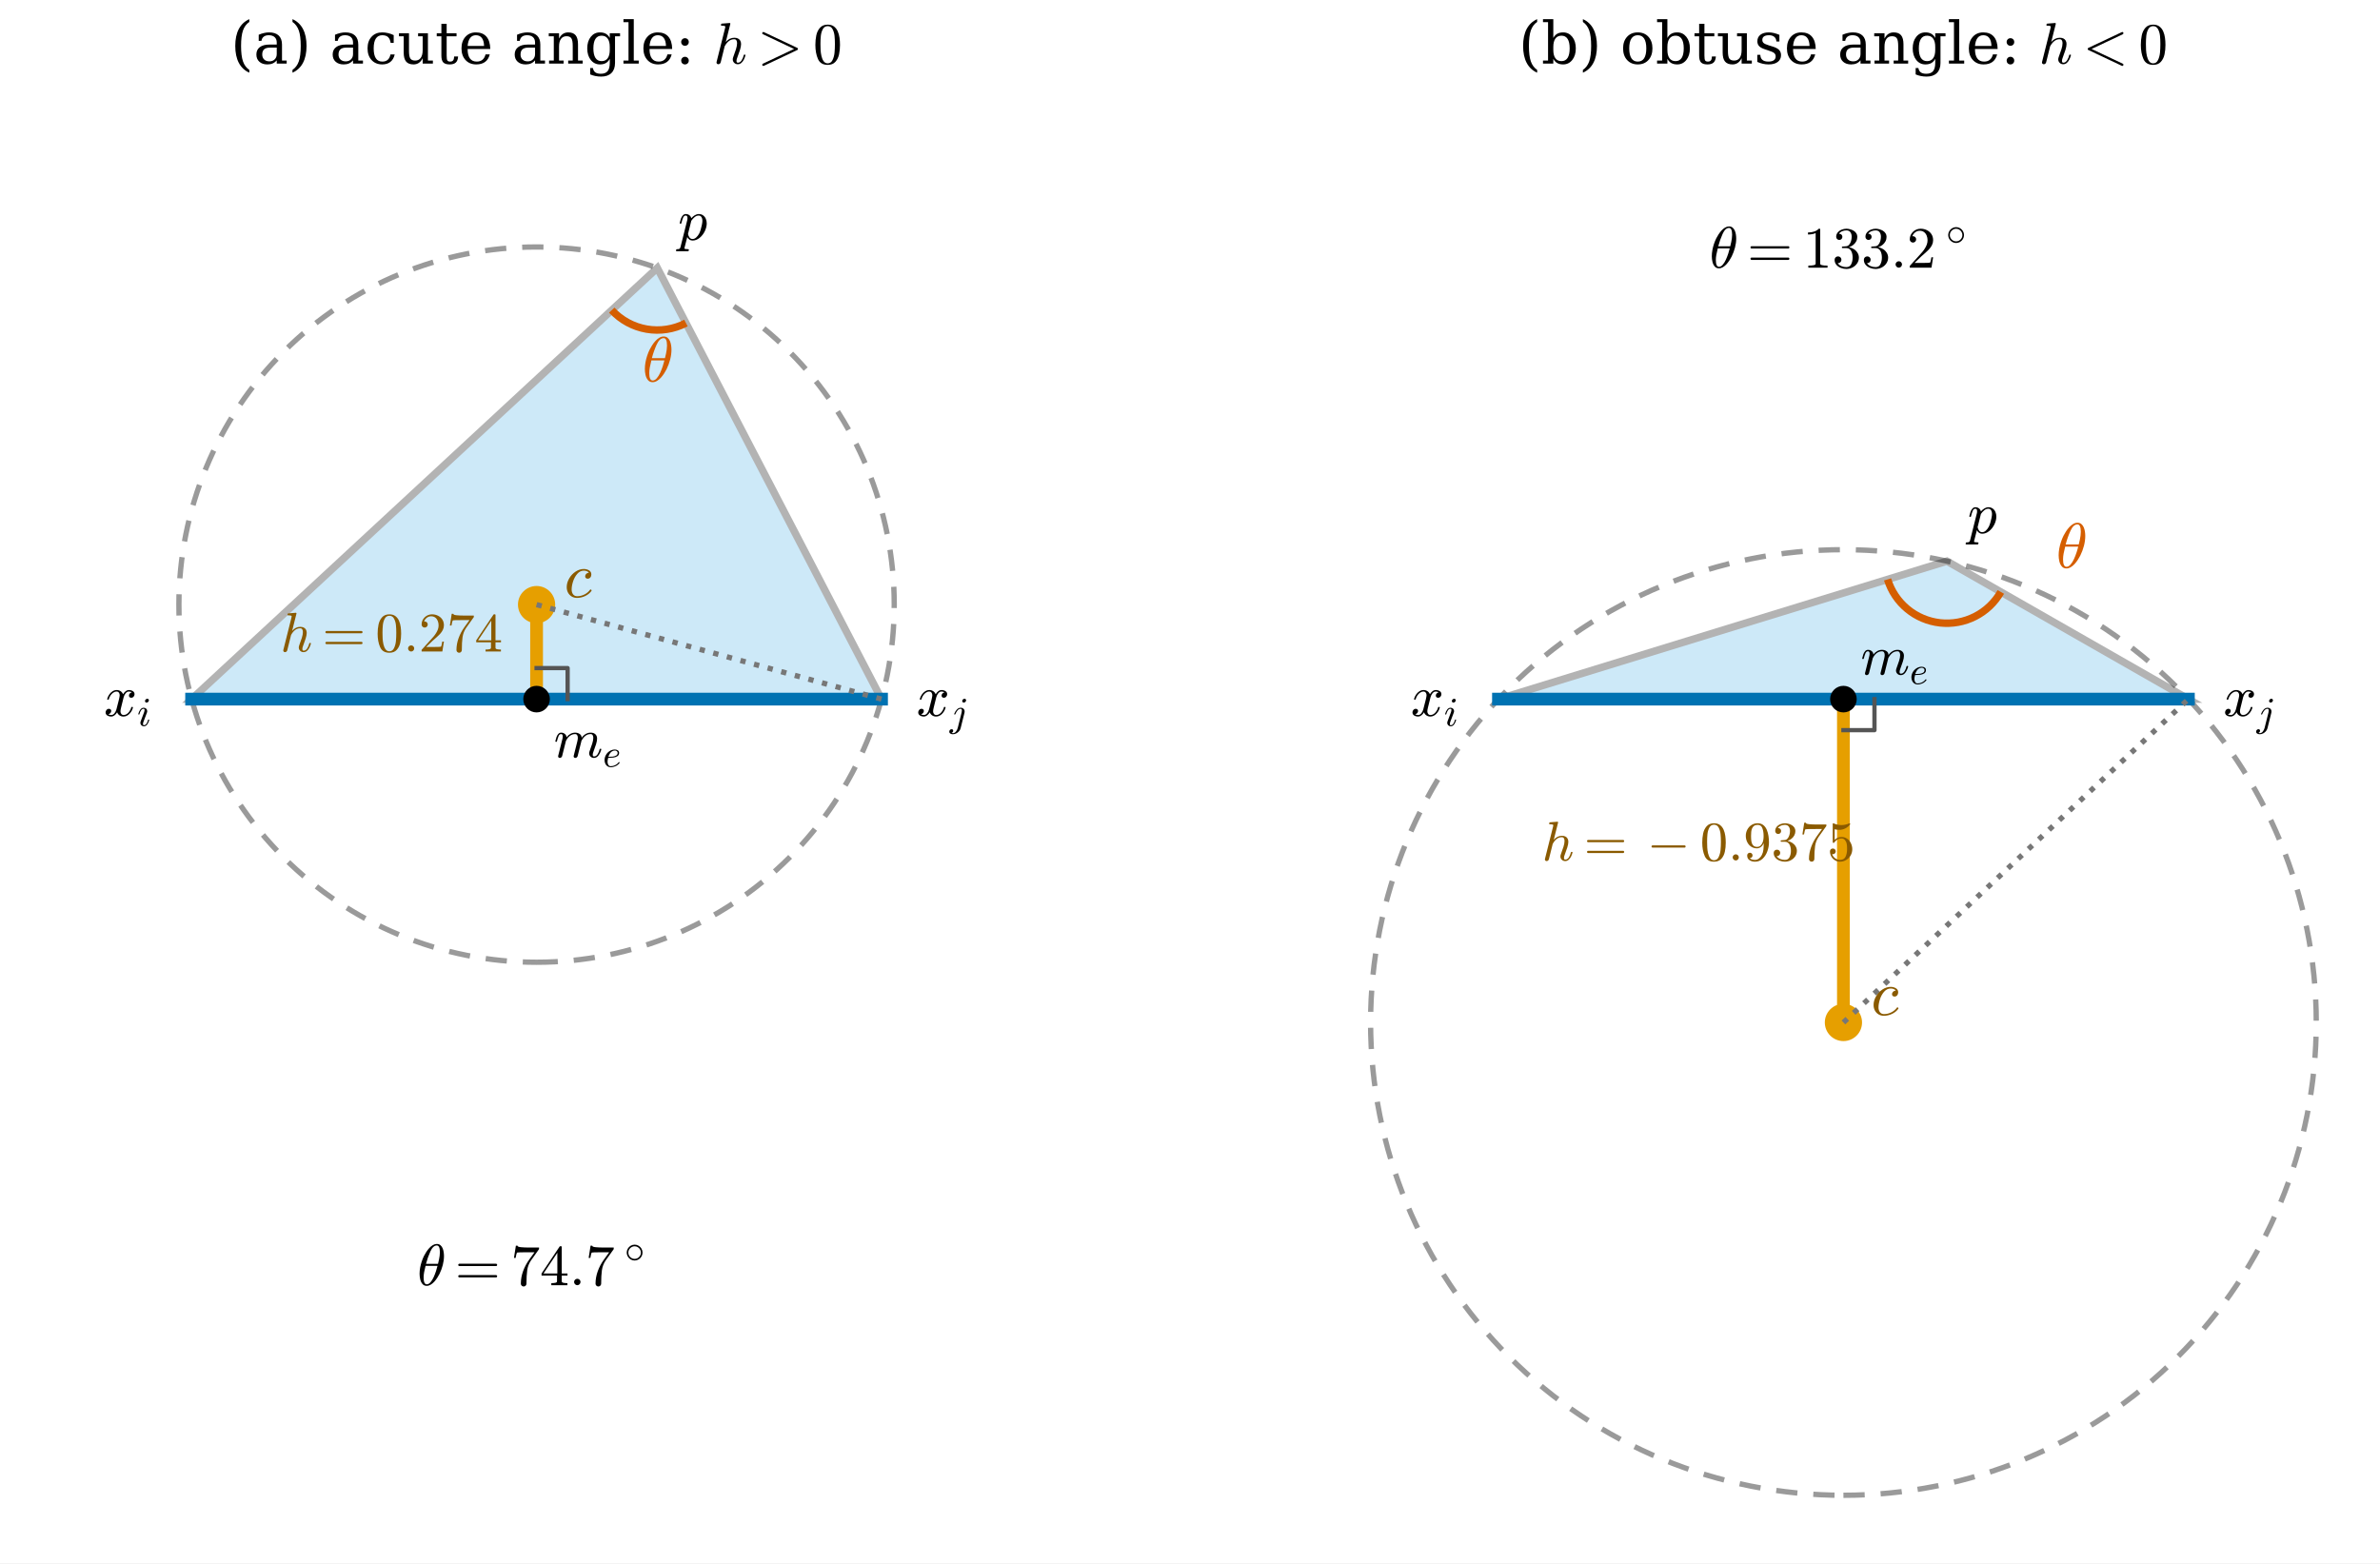
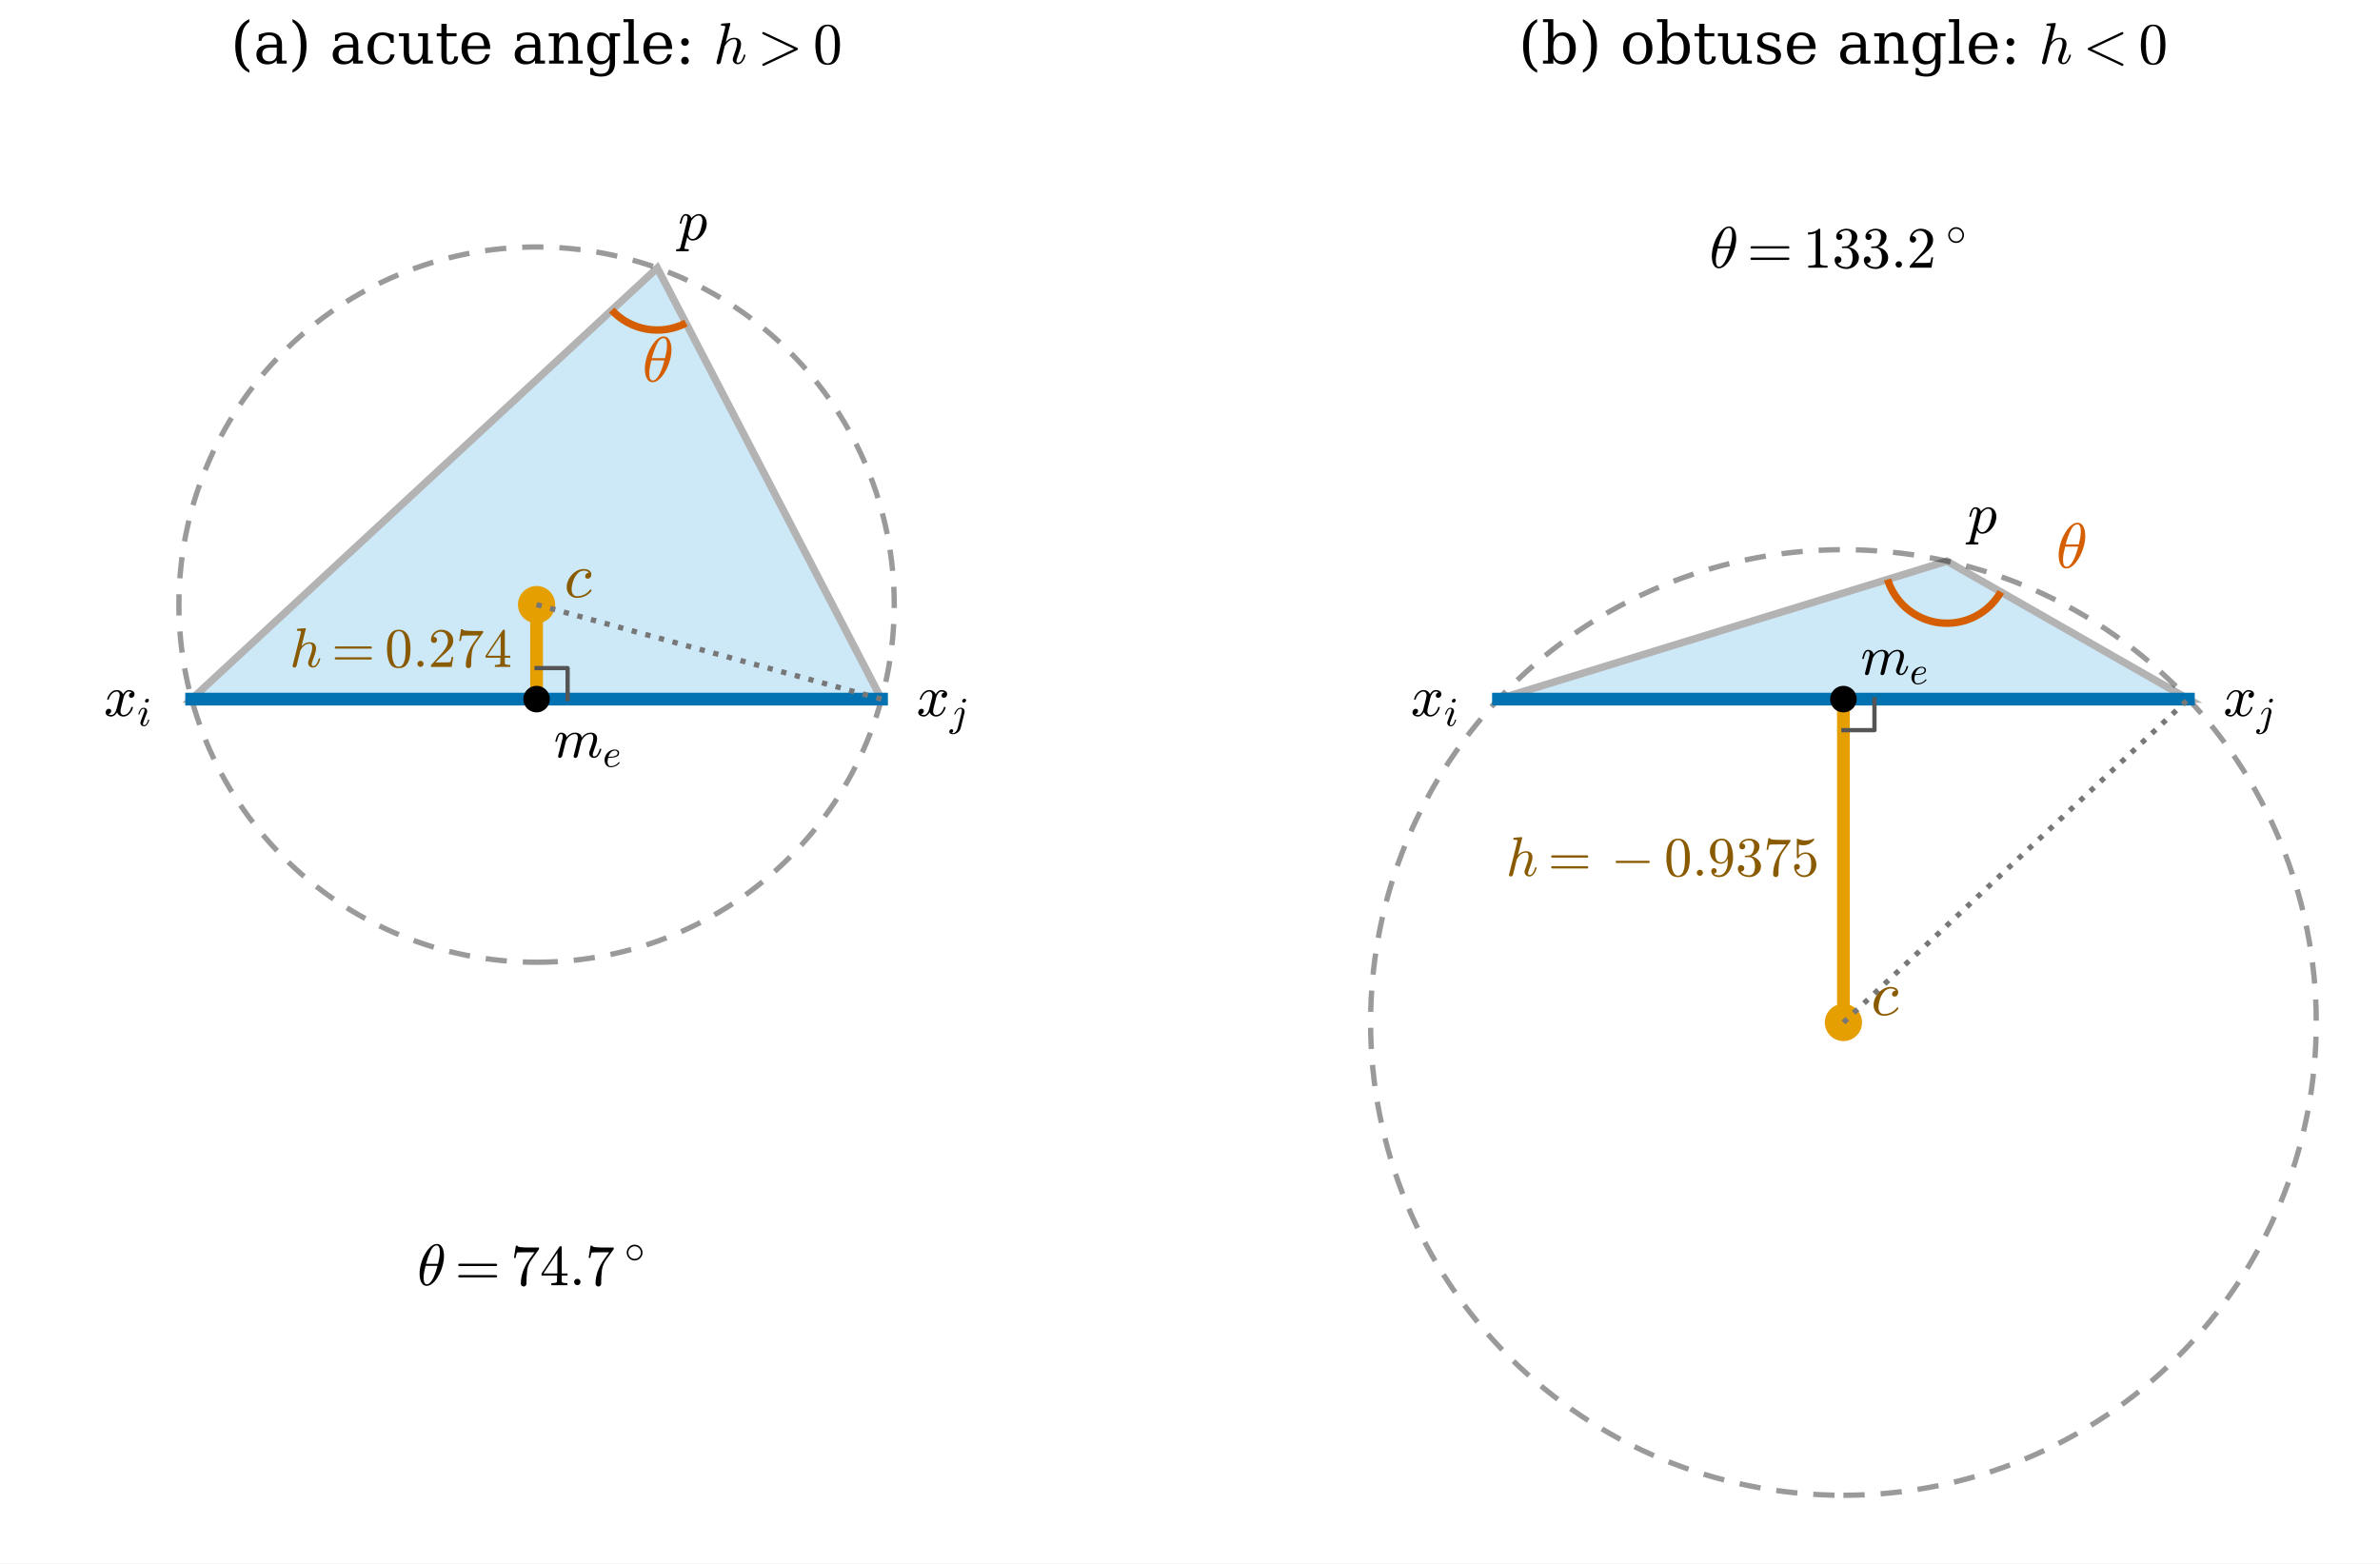
<svg xmlns="http://www.w3.org/2000/svg" xmlns:xlink="http://www.w3.org/1999/xlink" width="447.561pt" height="294.008pt" viewBox="0 0 447.561 294.008" version="1.1">
  <defs>
    <style type="text/css">*{stroke-linejoin: round; stroke-linecap: butt}</style>
  </defs>
  <g id="figure_1">
    <g id="patch_1">
      <path d="M 0 294.008  L 447.561 294.008  L 447.561 0  L 0 0  z " style="fill: #ffffff" />
    </g>
    <g id="axes_1">
      <g id="patch_2">
        <path d="M 100.903 180.966  C 118.74 180.966 135.85 173.879 148.463 161.266  C 161.076 148.653 168.162 131.543 168.162 113.706  C 168.162 95.869 161.076 78.759 148.463 66.146  C 135.85 53.533 118.74 46.446 100.903 46.446  C 83.065 46.446 65.956 53.533 53.343 66.146  C 40.73 78.759 33.643 95.869 33.643 113.706  C 33.643 131.543 40.73 148.653 53.343 161.266  C 65.956 173.879 83.065 180.966 100.903 180.966  L 100.903 180.966  z " clip-path="url(#p0000000000)" style="fill: none; stroke-dasharray: 4,3; stroke-dashoffset: 0; stroke: #9a9a9a; stroke-linejoin: miter" />
      </g>
      <g id="patch_3">
        <path d="M 36.034 131.48  L 165.771 131.48  L 123.607 50.394  z " clip-path="url(#p0000000000)" style="fill: #56b4e9; opacity: 0.3; stroke: #000000; stroke-width: 1.4; stroke-linejoin: miter" />
      </g>
      <g id="patch_4">
        <path d="M 115.039 58.327  C 116.778 60.205 119.086 61.46 121.607 61.898  C 124.127 62.336 126.724 61.934 128.994 60.754  " clip-path="url(#p0000000000)" style="fill: none; stroke: #d55e00; stroke-width: 1.4; stroke-linejoin: miter" />
      </g>
      <g id="line2d_1">
        <path d="M 36.034 131.48  L 165.771 131.48  " clip-path="url(#p0000000000)" style="fill: none; stroke: #0072b2; stroke-width: 2.4; stroke-linecap: square" />
      </g>
      <g id="line2d_2">
        <path d="M 100.903 131.48  L 100.903 113.706  " clip-path="url(#p0000000000)" style="fill: none; stroke: #e69f00; stroke-width: 2.4; stroke-linecap: square" />
      </g>
      <g id="line2d_3">
        <defs>
          <path id="m0000000001" d="M 0 3  C 0.796 3 1.559 2.684 2.121 2.121  C 2.684 1.559 3 0.796 3 0  C 3 -0.796 2.684 -1.559 2.121 -2.121  C 1.559 -2.684 0.796 -3 0 -3  C -0.796 -3 -1.559 -2.684 -2.121 -2.121  C -2.684 -1.559 -3 -0.796 -3 0  C -3 0.796 -2.684 1.559 -2.121 2.121  C -1.559 2.684 -0.796 3 0 3  z " style="stroke: #e69f00" />
        </defs>
        <g clip-path="url(#p0000000000)">
          <use xlink:href="#m0000000001" x="100.903" y="113.706" style="fill: #e69f00; stroke: #e69f00" />
        </g>
      </g>
      <g id="line2d_4">
        <defs>
          <path id="m0000000002" d="M 0 2  C 0.53 2 1.039 1.789 1.414 1.414  C 1.789 1.039 2 0.53 2 0  C 2 -0.53 1.789 -1.039 1.414 -1.414  C 1.039 -1.789 0.53 -2 0 -2  C -0.53 -2 -1.039 -1.789 -1.414 -1.414  C -1.789 -1.039 -2 -0.53 -2 0  C -2 0.53 -1.789 1.039 -1.414 1.414  C -1.039 1.789 -0.53 2 0 2  z " style="stroke: #000000" />
        </defs>
        <g clip-path="url(#p0000000000)">
          <use xlink:href="#m0000000002" x="100.903" y="131.48" style="stroke: #000000" />
        </g>
      </g>
      <g id="line2d_5">
        <path d="M 100.903 113.706  L 165.771 131.48  " clip-path="url(#p0000000000)" style="fill: none; stroke-dasharray: 1,1.65; stroke-dashoffset: 0; stroke: #777777" />
      </g>
      <g id="line2d_6">
        <path d="M 106.741 131.48  L 106.741 125.642  L 100.903 125.642  " clip-path="url(#p0000000000)" style="fill: none; stroke: #555555; stroke-width: 0.8; stroke-linecap: square" />
      </g>
      <g id="text_1">
        <g style="fill: #d55e00" transform="translate(120.7869 71.80091) scale(0.12 -0.12)">
          <defs>
            <path id="Cmmi10-b5" d="M 1031 -72  Q 741 -72 566 140  Q 391 353 323 653  Q 256 953 256 1247  L 256 1253  Q 256 1572 317 1915  Q 378 2259 493 2601  Q 609 2944 744 3213  Q 838 3400 986 3631  Q 1134 3863 1317 4064  Q 1500 4266 1711 4389  Q 1922 4513 2138 4513  L 2144 4513  Q 2375 4513 2529 4384  Q 2684 4256 2770 4056  Q 2856 3856 2890 3628  Q 2925 3400 2925 3194  Q 2925 2709 2794 2204  Q 2663 1700 2431 1228  Q 2344 1050 2189 809  Q 2034 569 1861 378  Q 1688 188 1472 58  Q 1256 -72 1038 -72  L 1031 -72  z M 1044 97  Q 1256 97 1451 323  Q 1647 550 1794 873  Q 1941 1197 2052 1536  Q 2163 1875 2216 2113  L 909 2113  Q 809 1709 753 1417  Q 697 1125 697 844  Q 697 97 1044 97  z M 959 2338  L 2272 2338  Q 2341 2619 2381 2808  Q 2422 2997 2450 3206  Q 2478 3416 2478 3597  Q 2478 4347 2138 4347  Q 1731 4347 1436 3692  Q 1141 3038 959 2338  z " transform="scale(0.015625)" />
          </defs>
          <use xlink:href="#Cmmi10-b5" transform="translate(0 0.484375)" />
        </g>
      </g>
      <g id="text_2">
        <g transform="translate(127.499 45.2048) scale(0.11 -0.11)">
          <defs>
            <path id="Cmmi10-70" d="M -159 -1241  Q -219 -1241 -219 -1159  Q -197 -1019 -134 -1019  Q 66 -1019 145 -983  Q 225 -947 269 -800  L 991 2081  Q 1038 2200 1038 2388  Q 1038 2663 850 2663  Q 650 2663 553 2423  Q 456 2184 366 1819  Q 366 1778 313 1778  L 238 1778  Q 222 1778 203 1801  Q 184 1825 184 1844  Q 253 2122 317 2315  Q 381 2509 517 2668  Q 653 2828 856 2828  Q 1075 2828 1240 2704  Q 1406 2581 1453 2369  Q 1628 2572 1840 2700  Q 2053 2828 2278 2828  Q 2547 2828 2745 2684  Q 2944 2541 3044 2308  Q 3144 2075 3144 1806  Q 3144 1394 2933 953  Q 2722 513 2361 220  Q 2000 -72 1588 -72  Q 1400 -72 1248 34  Q 1097 141 1013 313  L 722 -825  Q 706 -919 703 -934  Q 703 -1019 1125 -1019  Q 1191 -1019 1191 -1100  Q 1169 -1184 1155 -1212  Q 1141 -1241 1081 -1241  L -159 -1241  z M 1594 97  Q 1816 97 2006 280  Q 2197 463 2316 691  Q 2403 863 2479 1111  Q 2556 1359 2612 1640  Q 2669 1922 2669 2088  Q 2669 2234 2630 2362  Q 2591 2491 2502 2577  Q 2413 2663 2266 2663  Q 2031 2663 1823 2495  Q 1616 2328 1447 2081  L 1447 2059  L 1094 647  Q 1138 419 1263 258  Q 1388 97 1594 97  z " transform="scale(0.015625)" />
          </defs>
          <use xlink:href="#Cmmi10-70" transform="translate(0 0.8125)" />
        </g>
      </g>
      <g id="text_3">
        <g transform="translate(19.51794 134.7234) scale(0.11 -0.11)">
          <defs>
            <path id="Cmmi10-78" d="M 500 184  Q 613 97 819 97  Q 1019 97 1172 289  Q 1325 481 1381 709  L 1672 1844  Q 1741 2153 1741 2266  Q 1741 2425 1652 2544  Q 1563 2663 1403 2663  Q 1200 2663 1022 2536  Q 844 2409 722 2214  Q 600 2019 550 1819  Q 538 1778 500 1778  L 422 1778  Q 372 1778 372 1838  L 372 1856  Q 434 2094 584 2320  Q 734 2547 951 2687  Q 1169 2828 1416 2828  Q 1650 2828 1839 2703  Q 2028 2578 2106 2363  Q 2216 2559 2386 2693  Q 2556 2828 2759 2828  Q 2897 2828 3040 2779  Q 3184 2731 3275 2631  Q 3366 2531 3366 2381  Q 3366 2219 3261 2101  Q 3156 1984 2994 1984  Q 2891 1984 2822 2050  Q 2753 2116 2753 2216  Q 2753 2350 2845 2451  Q 2938 2553 3066 2572  Q 2950 2663 2747 2663  Q 2541 2663 2389 2472  Q 2238 2281 2175 2047  L 1894 916  Q 1825 659 1825 494  Q 1825 331 1917 214  Q 2009 97 2163 97  Q 2463 97 2698 361  Q 2934 625 3009 941  Q 3022 978 3059 978  L 3138 978  Q 3163 978 3178 961  Q 3194 944 3194 922  Q 3194 916 3188 903  Q 3097 522 2806 225  Q 2516 -72 2150 -72  Q 1916 -72 1727 54  Q 1538 181 1459 397  Q 1359 209 1182 68  Q 1006 -72 806 -72  Q 669 -72 523 -23  Q 378 25 287 125  Q 197 225 197 378  Q 197 528 301 651  Q 406 775 563 775  Q 669 775 741 711  Q 813 647 813 544  Q 813 409 723 309  Q 634 209 500 184  z " transform="scale(0.015625)" />
            <path id="Cmmi10-69" d="M 500 459  Q 500 578 550 709  L 1069 2088  Q 1153 2322 1153 2472  Q 1153 2663 1013 2663  Q 759 2663 595 2402  Q 431 2141 353 1819  Q 341 1778 300 1778  L 225 1778  Q 172 1778 172 1838  L 172 1856  Q 275 2238 487 2533  Q 700 2828 1025 2828  Q 1253 2828 1411 2678  Q 1569 2528 1569 2297  Q 1569 2178 1516 2047  L 997 672  Q 909 459 909 288  Q 909 97 1056 97  Q 1306 97 1473 364  Q 1641 631 1709 941  Q 1722 978 1759 978  L 1838 978  Q 1863 978 1878 961  Q 1894 944 1894 922  Q 1894 916 1888 903  Q 1800 541 1583 234  Q 1366 -72 1044 -72  Q 819 -72 659 83  Q 500 238 500 459  z M 1222 3878  Q 1222 4013 1334 4122  Q 1447 4231 1581 4231  Q 1691 4231 1761 4164  Q 1831 4097 1831 3994  Q 1831 3850 1717 3742  Q 1603 3634 1466 3634  Q 1363 3634 1292 3704  Q 1222 3775 1222 3878  z " transform="scale(0.015625)" />
          </defs>
          <use xlink:href="#Cmmi10-78" transform="translate(0 0.8125)" />
          <use xlink:href="#Cmmi10-69" transform="translate(57.08008 -16.19375) scale(0.7)" />
        </g>
      </g>
      <g id="text_4">
        <g transform="translate(172.3328 134.7234) scale(0.11 -0.11)">
          <defs>
            <path id="Cmmi10-6a" d="M -84 -909  Q -84 -753 23 -639  Q 131 -525 288 -525  Q 391 -525 461 -589  Q 531 -653 531 -756  Q 531 -878 454 -976  Q 378 -1075 263 -1106  Q 375 -1147 488 -1147  Q 759 -1147 959 -895  Q 1159 -644 1241 -331  L 1844 2075  Q 1888 2259 1888 2388  Q 1888 2663 1697 2663  Q 1416 2663 1205 2408  Q 994 2153 863 1819  Q 850 1778 813 1778  L 738 1778  Q 684 1778 684 1838  L 684 1856  Q 828 2241 1093 2534  Q 1359 2828 1709 2828  Q 1975 2828 2145 2662  Q 2316 2497 2316 2241  Q 2316 2150 2297 2059  L 1691 -372  Q 1625 -631 1440 -847  Q 1256 -1063 1000 -1188  Q 744 -1313 475 -1313  Q 259 -1313 87 -1209  Q -84 -1106 -84 -909  z M 1941 3878  Q 1941 4019 2050 4125  Q 2159 4231 2297 4231  Q 2406 4231 2476 4164  Q 2547 4097 2547 3994  Q 2547 3850 2433 3742  Q 2319 3634 2181 3634  Q 2078 3634 2009 3706  Q 1941 3778 1941 3878  z " transform="scale(0.015625)" />
          </defs>
          <use xlink:href="#Cmmi10-78" transform="translate(0 0.8125)" />
          <use xlink:href="#Cmmi10-6a" transform="translate(57.08008 -16.19375) scale(0.7)" />
        </g>
      </g>
      <g id="text_5">
        <g transform="translate(104.1463 142.5077) scale(0.105 -0.105)">
          <defs>
            <path id="Cmmi10-6d" d="M 494 109  Q 494 147 500 166  L 978 2075  Q 1025 2253 1025 2388  Q 1025 2663 838 2663  Q 638 2663 541 2423  Q 444 2184 353 1819  Q 353 1800 334 1789  Q 316 1778 300 1778  L 225 1778  Q 203 1778 187 1801  Q 172 1825 172 1844  Q 241 2122 305 2315  Q 369 2509 505 2668  Q 641 2828 844 2828  Q 1084 2828 1268 2676  Q 1453 2525 1453 2291  Q 1644 2541 1900 2684  Q 2156 2828 2444 2828  Q 2747 2828 2967 2673  Q 3188 2519 3188 2234  Q 3384 2513 3648 2670  Q 3913 2828 4225 2828  Q 4556 2828 4757 2648  Q 4959 2469 4959 2138  Q 4959 1875 4842 1503  Q 4725 1131 4550 672  Q 4459 450 4459 288  Q 4459 97 4609 97  Q 4859 97 5025 365  Q 5191 634 5259 941  Q 5278 978 5313 978  L 5388 978  Q 5413 978 5430 961  Q 5447 944 5447 922  Q 5447 916 5441 903  Q 5353 541 5136 234  Q 4919 -72 4594 -72  Q 4369 -72 4209 83  Q 4050 238 4050 459  Q 4050 572 4103 709  Q 4284 1191 4404 1569  Q 4525 1947 4525 2234  Q 4525 2413 4453 2538  Q 4381 2663 4213 2663  Q 3863 2663 3606 2448  Q 3350 2234 3163 1881  Q 3150 1819 3144 1784  L 2731 141  Q 2709 53 2632 -9  Q 2556 -72 2463 -72  Q 2388 -72 2330 -22  Q 2272 28 2272 109  Q 2272 147 2278 166  L 2688 1797  Q 2753 2059 2753 2234  Q 2753 2413 2679 2538  Q 2606 2663 2431 2663  Q 2197 2663 2000 2559  Q 1803 2456 1656 2286  Q 1509 2116 1388 1881  L 953 141  Q 931 53 854 -9  Q 778 -72 684 -72  Q 606 -72 550 -22  Q 494 28 494 109  z " transform="scale(0.015625)" />
            <path id="Cmmi10-65" d="M 1288 -72  Q 981 -72 751 87  Q 522 247 401 517  Q 281 788 281 1088  Q 281 1544 511 1945  Q 741 2347 1134 2587  Q 1528 2828 1978 2828  Q 2253 2828 2458 2686  Q 2663 2544 2663 2278  Q 2663 1909 2369 1729  Q 2075 1550 1706 1508  Q 1338 1466 891 1466  L 872 1466  Q 769 1084 769 813  Q 769 528 900 312  Q 1031 97 1300 97  Q 1681 97 2032 272  Q 2384 447 2606 756  Q 2625 775 2656 775  Q 2688 775 2720 739  Q 2753 703 2753 672  Q 2753 647 2741 634  Q 2506 306 2109 117  Q 1713 -72 1288 -72  z M 909 1631  Q 1281 1631 1597 1665  Q 1913 1700 2169 1839  Q 2425 1978 2425 2272  Q 2425 2391 2359 2480  Q 2294 2569 2189 2616  Q 2084 2663 1972 2663  Q 1700 2663 1483 2516  Q 1266 2369 1125 2133  Q 984 1897 909 1631  z " transform="scale(0.015625)" />
          </defs>
          <use xlink:href="#Cmmi10-6d" transform="translate(0 0.8125)" />
          <use xlink:href="#Cmmi10-65" transform="translate(87.79297 -16.19375) scale(0.7)" />
        </g>
      </g>
      <g id="text_6">
        <g style="fill: #8a5a00" transform="translate(106.0923 112.4086) scale(0.12 -0.12)">
          <defs>
            <path id="Cmmi10-63" d="M 750 763  Q 750 484 892 290  Q 1034 97 1300 97  Q 1681 97 2032 272  Q 2384 447 2606 756  Q 2625 775 2656 775  Q 2688 775 2720 739  Q 2753 703 2753 672  Q 2753 647 2741 634  Q 2506 306 2109 117  Q 1713 -72 1288 -72  Q 981 -72 747 73  Q 513 219 384 462  Q 256 706 256 1013  Q 256 1444 497 1869  Q 738 2294 1138 2561  Q 1538 2828 1978 2828  Q 2266 2828 2495 2689  Q 2725 2550 2725 2278  Q 2725 2103 2623 1979  Q 2522 1856 2350 1856  Q 2247 1856 2176 1920  Q 2106 1984 2106 2088  Q 2106 2238 2215 2344  Q 2325 2450 2472 2450  L 2484 2450  Q 2409 2559 2267 2611  Q 2125 2663 1972 2663  Q 1597 2663 1315 2342  Q 1034 2022 892 1576  Q 750 1131 750 763  z " transform="scale(0.015625)" />
          </defs>
          <use xlink:href="#Cmmi10-63" transform="translate(0 0.8125)" />
        </g>
      </g>
      <g id="text_7">
-         <g style="fill: #8a5a00" transform="translate(52.71056 122.593) scale(0.105 -0.105)">
+         <g style="fill: #8a5a00" transform="translate(54.46706 125.4903) scale(0.105 -0.105)">
          <defs>
            <path id="Cmmi10-68" d="M 341 116  Q 341 153 347 172  L 1275 3872  Q 1300 3981 1306 4044  Q 1306 4147 891 4147  Q 825 4147 825 4231  Q 828 4247 839 4287  Q 850 4328 867 4350  Q 884 4372 916 4372  L 1778 4441  L 1797 4441  Q 1797 4434 1819 4423  Q 1841 4413 1844 4409  Q 1856 4378 1856 4359  L 1356 2363  Q 1750 2828 2291 2828  Q 2516 2828 2680 2750  Q 2844 2672 2936 2514  Q 3028 2356 3028 2138  Q 3028 1875 2911 1503  Q 2794 1131 2619 672  Q 2528 463 2528 288  Q 2528 97 2675 97  Q 2925 97 3092 364  Q 3259 631 3328 941  Q 3341 978 3378 978  L 3456 978  Q 3481 978 3497 961  Q 3513 944 3513 922  Q 3513 916 3506 903  Q 3450 672 3339 448  Q 3228 225 3059 76  Q 2891 -72 2663 -72  Q 2438 -72 2278 83  Q 2119 238 2119 459  Q 2119 578 2169 709  Q 2350 1191 2470 1569  Q 2591 1947 2591 2234  Q 2591 2419 2519 2541  Q 2447 2663 2278 2663  Q 1934 2663 1678 2452  Q 1422 2241 1234 1894  L 800 147  Q 775 50 703 -11  Q 631 -72 538 -72  Q 456 -72 398 -17  Q 341 38 341 116  z " transform="scale(0.015625)" />
            <path id="Cmr10-3d" d="M 481 850  Q 428 850 393 890  Q 359 931 359 978  Q 359 1031 393 1068  Q 428 1106 481 1106  L 4500 1106  Q 4547 1106 4581 1068  Q 4616 1031 4616 978  Q 4616 931 4581 890  Q 4547 850 4500 850  L 481 850  z M 481 2094  Q 428 2094 393 2131  Q 359 2169 359 2222  Q 359 2269 393 2309  Q 428 2350 481 2350  L 4500 2350  Q 4547 2350 4581 2309  Q 4616 2269 4616 2222  Q 4616 2169 4581 2131  Q 4547 2094 4500 2094  L 481 2094  z " transform="scale(0.015625)" />
            <path id="Cmr10-30" d="M 1600 -141  Q 816 -141 533 504  Q 250 1150 250 2041  Q 250 2597 351 3087  Q 453 3578 754 3920  Q 1056 4263 1600 4263  Q 2022 4263 2290 4056  Q 2559 3850 2700 3523  Q 2841 3197 2892 2823  Q 2944 2450 2944 2041  Q 2944 1491 2842 1011  Q 2741 531 2444 195  Q 2147 -141 1600 -141  z M 1600 25  Q 1956 25 2131 390  Q 2306 756 2347 1200  Q 2388 1644 2388 2144  Q 2388 2625 2347 3031  Q 2306 3438 2132 3767  Q 1959 4097 1600 4097  Q 1238 4097 1063 3765  Q 888 3434 847 3029  Q 806 2625 806 2144  Q 806 1788 823 1472  Q 841 1156 916 820  Q 991 484 1158 254  Q 1325 25 1600 25  z " transform="scale(0.015625)" />
            <path id="Cmmi10-3a" d="M 538 353  Q 538 497 644 600  Q 750 703 891 703  Q 978 703 1062 656  Q 1147 609 1194 525  Q 1241 441 1241 353  Q 1241 213 1137 106  Q 1034 0 891 0  Q 750 0 644 106  Q 538 213 538 353  z " transform="scale(0.015625)" />
            <path id="Cmr10-32" d="M 319 0  L 319 172  Q 319 188 331 206  L 1325 1306  Q 1550 1550 1690 1715  Q 1831 1881 1968 2097  Q 2106 2313 2186 2536  Q 2266 2759 2266 3009  Q 2266 3272 2169 3511  Q 2072 3750 1880 3894  Q 1688 4038 1416 4038  Q 1138 4038 916 3870  Q 694 3703 603 3438  Q 628 3444 672 3444  Q 816 3444 917 3347  Q 1019 3250 1019 3097  Q 1019 2950 917 2848  Q 816 2747 672 2747  Q 522 2747 420 2851  Q 319 2956 319 3097  Q 319 3338 409 3548  Q 500 3759 670 3923  Q 841 4088 1055 4175  Q 1269 4263 1509 4263  Q 1875 4263 2190 4108  Q 2506 3953 2690 3670  Q 2875 3388 2875 3009  Q 2875 2731 2753 2481  Q 2631 2231 2440 2026  Q 2250 1822 1953 1562  Q 1656 1303 1563 1216  L 838 519  L 1453 519  Q 1906 519 2211 526  Q 2516 534 2534 550  Q 2609 631 2688 1141  L 2875 1141  L 2694 0  L 319 0  z " transform="scale(0.015625)" />
            <path id="Cmr10-37" d="M 1113 166  Q 1113 522 1175 862  Q 1238 1203 1358 1536  Q 1478 1869 1648 2189  Q 1819 2509 2022 2791  L 2606 3603  L 1875 3603  Q 738 3603 703 3572  Q 619 3469 544 2981  L 359 2981  L 569 4325  L 756 4325  L 756 4306  Q 756 4191 1147 4156  Q 1538 4122 1913 4122  L 3103 4122  L 3103 3956  Q 3103 3950 3101 3947  Q 3100 3944 3097 3938  L 2216 2700  Q 1891 2219 1809 1631  Q 1728 1044 1728 166  Q 1728 41 1637 -50  Q 1547 -141 1422 -141  Q 1294 -141 1203 -50  Q 1113 41 1113 166  z " transform="scale(0.015625)" />
            <path id="Cmr10-34" d="M 178 1056  L 178 1281  L 2156 4231  Q 2178 4263 2222 4263  L 2316 4263  Q 2388 4263 2388 4191  L 2388 1281  L 3016 1281  L 3016 1056  L 2388 1056  L 2388 428  Q 2388 297 2575 261  Q 2763 225 3009 225  L 3009 0  L 1247 0  L 1247 225  Q 1494 225 1681 261  Q 1869 297 1869 428  L 1869 1056  L 178 1056  z M 391 1281  L 1906 1281  L 1906 3547  L 391 1281  z " transform="scale(0.015625)" />
          </defs>
          <use xlink:href="#Cmmi10-68" transform="translate(0 0.609375)" />
          <use xlink:href="#Cmr10-3d" transform="translate(75.17578 0.609375)" />
          <use xlink:href="#Cmr10-30" transform="translate(170.4199 0.609375)" />
          <use xlink:href="#Cmmi10-3a" transform="translate(220.4199 0.609375)" />
          <use xlink:href="#Cmr10-32" transform="translate(248.1055 0.609375)" />
          <use xlink:href="#Cmr10-37" transform="translate(298.1055 0.609375)" />
          <use xlink:href="#Cmr10-34" transform="translate(348.1055 0.609375)" />
        </g>
      </g>
      <g id="text_8">
        <g transform="translate(78.46286 241.7566) scale(0.11 -0.11)">
          <defs>
            <path id="Cmsy10-b1" d="M 1600 359  Q 1269 359 983 526  Q 697 694 528 984  Q 359 1275 359 1600  Q 359 1925 528 2215  Q 697 2506 983 2673  Q 1269 2841 1600 2841  Q 1931 2841 2215 2672  Q 2500 2503 2667 2214  Q 2834 1925 2834 1600  Q 2834 1275 2667 986  Q 2500 697 2215 528  Q 1931 359 1600 359  z M 1600 616  Q 2000 616 2289 908  Q 2578 1200 2578 1600  Q 2578 1856 2445 2086  Q 2313 2316 2088 2450  Q 1863 2584 1600 2584  Q 1403 2584 1225 2507  Q 1047 2431 906 2290  Q 766 2150 691 1973  Q 616 1797 616 1600  Q 616 1200 905 908  Q 1194 616 1600 616  z " transform="scale(0.015625)" />
          </defs>
          <use xlink:href="#Cmmi10-b5" transform="translate(0 0.484375)" />
          <use xlink:href="#Cmr10-3d" transform="translate(64.48242 0.484375)" />
          <use xlink:href="#Cmr10-37" transform="translate(159.7266 0.484375)" />
          <use xlink:href="#Cmr10-34" transform="translate(209.7266 0.484375)" />
          <use xlink:href="#Cmmi10-3a" transform="translate(259.7266 0.484375)" />
          <use xlink:href="#Cmr10-37" transform="translate(287.4121 0.484375)" />
          <use xlink:href="#Cmsy10-b1" transform="translate(354.1673 38.74844) scale(0.7)" />
        </g>
      </g>
      <g id="text_9">
        <g transform="translate(43.37286 11.96) scale(0.11 -0.11)">
          <defs>
            <path id="DejaVuSerif-28" d="M 2041 -997  Q 1281 -656 893 83  Q 506 822 506 1931  Q 506 3044 893 3783  Q 1281 4522 2041 4863  L 2041 4556  Q 1559 4225 1350 3623  Q 1141 3022 1141 1931  Q 1141 844 1350 242  Q 1559 -359 2041 -691  L 2041 -997  z " transform="scale(0.015625)" />
            <path id="DejaVuSerif-61" d="M 2547 1044  L 2547 1747  L 1806 1747  Q 1378 1747 1168 1562  Q 959 1378 959 997  Q 959 650 1171 447  Q 1384 244 1747 244  Q 2106 244 2326 466  Q 2547 688 2547 1044  z M 3122 2075  L 3122 331  L 3634 331  L 3634 0  L 2547 0  L 2547 359  Q 2356 128 2106 18  Q 1856 -91 1522 -91  Q 969 -91 644 203  Q 319 497 319 997  Q 319 1513 691 1797  Q 1063 2081 1741 2081  L 2547 2081  L 2547 2309  Q 2547 2688 2317 2895  Q 2088 3103 1672 3103  Q 1328 3103 1125 2947  Q 922 2791 872 2484  L 575 2484  L 575 3156  Q 875 3284 1158 3348  Q 1441 3413 1709 3413  Q 2400 3413 2761 3070  Q 3122 2728 3122 2075  z " transform="scale(0.015625)" />
            <path id="DejaVuSerif-29" d="M 453 -997  L 453 -691  Q 934 -359 1145 242  Q 1356 844 1356 1931  Q 1356 3022 1145 3623  Q 934 4225 453 4556  L 453 4863  Q 1216 4522 1603 3783  Q 1991 3044 1991 1931  Q 1991 822 1603 83  Q 1216 -656 453 -997  z " transform="scale(0.015625)" />
            <path id="DejaVuSerif-20" transform="scale(0.015625)" />
            <path id="DejaVuSerif-63" d="M 3291 997  Q 3169 466 2822 187  Q 2475 -91 1925 -91  Q 1200 -91 759 389  Q 319 869 319 1663  Q 319 2459 759 2936  Q 1200 3413 1925 3413  Q 2241 3413 2553 3339  Q 2866 3266 3181 3116  L 3181 2266  L 2847 2266  Q 2781 2703 2561 2903  Q 2341 3103 1931 3103  Q 1466 3103 1228 2742  Q 991 2381 991 1663  Q 991 944 1227 581  Q 1463 219 1931 219  Q 2303 219 2525 412  Q 2747 606 2828 997  L 3291 997  z " transform="scale(0.015625)" />
            <path id="DejaVuSerif-75" d="M 2266 3322  L 3341 3322  L 3341 331  L 3884 331  L 3884 0  L 2766 0  L 2766 588  Q 2606 256 2353 82  Q 2100 -91 1766 -91  Q 1213 -91 952 223  Q 691 538 691 1209  L 691 2988  L 172 2988  L 172 3322  L 1269 3322  L 1269 1388  Q 1269 781 1417 556  Q 1566 331 1947 331  Q 2347 331 2556 625  Q 2766 919 2766 1478  L 2766 2988  L 2266 2988  L 2266 3322  z " transform="scale(0.015625)" />
            <path id="DejaVuSerif-74" d="M 691 2988  L 184 2988  L 184 3322  L 691 3322  L 691 4353  L 1269 4353  L 1269 3322  L 2350 3322  L 2350 2988  L 1269 2988  L 1269 878  Q 1269 456 1350 337  Q 1431 219 1650 219  Q 1875 219 1978 351  Q 2081 484 2088 781  L 2522 781  Q 2497 328 2275 118  Q 2053 -91 1600 -91  Q 1103 -91 897 129  Q 691 350 691 878  L 691 2988  z " transform="scale(0.015625)" />
            <path id="DejaVuSerif-65" d="M 3469 1600  L 991 1600  L 991 1575  Q 991 903 1244 561  Q 1497 219 1991 219  Q 2369 219 2611 417  Q 2853 616 2950 1006  L 3413 1006  Q 3275 459 2904 184  Q 2534 -91 1931 -91  Q 1203 -91 761 389  Q 319 869 319 1663  Q 319 2450 753 2931  Q 1188 3413 1894 3413  Q 2647 3413 3050 2948  Q 3453 2484 3469 1600  z M 2791 1931  Q 2772 2513 2545 2808  Q 2319 3103 1894 3103  Q 1497 3103 1269 2806  Q 1041 2509 991 1931  L 2791 1931  z " transform="scale(0.015625)" />
            <path id="DejaVuSerif-6e" d="M 263 0  L 263 331  L 781 331  L 781 2988  L 231 2988  L 231 3322  L 1356 3322  L 1356 2731  Q 1516 3069 1770 3241  Q 2025 3413 2363 3413  Q 2913 3413 3172 3097  Q 3431 2781 3431 2113  L 3431 331  L 3944 331  L 3944 0  L 2356 0  L 2356 331  L 2853 331  L 2853 1931  Q 2853 2541 2703 2767  Q 2553 2994 2175 2994  Q 1775 2994 1565 2701  Q 1356 2409 1356 1850  L 1356 331  L 1856 331  L 1856 0  L 263 0  z " transform="scale(0.015625)" />
            <path id="DejaVuSerif-67" d="M 3359 2988  L 3359 72  Q 3359 -644 2965 -1033  Q 2572 -1422 1844 -1422  Q 1516 -1422 1216 -1362  Q 916 -1303 641 -1184  L 641 -488  L 941 -488  Q 997 -813 1206 -963  Q 1416 -1113 1806 -1113  Q 2313 -1113 2548 -827  Q 2784 -541 2784 72  L 2784 519  Q 2616 206 2355 57  Q 2094 -91 1709 -91  Q 1097 -91 708 395  Q 319 881 319 1663  Q 319 2444 706 2928  Q 1094 3413 1709 3413  Q 2094 3413 2355 3264  Q 2616 3116 2784 2803  L 2784 3322  L 3909 3322  L 3909 2988  L 3359 2988  z M 2784 1825  Q 2784 2422 2554 2737  Q 2325 3053 1888 3053  Q 1444 3053 1217 2703  Q 991 2353 991 1663  Q 991 975 1217 622  Q 1444 269 1888 269  Q 2325 269 2554 583  Q 2784 897 2784 1497  L 2784 1825  z " transform="scale(0.015625)" />
            <path id="DejaVuSerif-6c" d="M 1313 331  L 1856 331  L 1856 0  L 184 0  L 184 331  L 738 331  L 738 4531  L 184 4531  L 184 4863  L 1313 4863  L 1313 331  z " transform="scale(0.015625)" />
            <path id="DejaVuSerif-3a" d="M 666 325  Q 666 500 786 622  Q 906 744 1081 744  Q 1256 744 1376 622  Q 1497 500 1497 325  Q 1497 150 1378 29  Q 1259 -91 1081 -91  Q 903 -91 784 29  Q 666 150 666 325  z M 666 2363  Q 666 2538 786 2658  Q 906 2778 1081 2778  Q 1259 2778 1378 2659  Q 1497 2541 1497 2363  Q 1497 2184 1378 2065  Q 1259 1947 1081 1947  Q 906 1947 786 2067  Q 666 2188 666 2363  z " transform="scale(0.015625)" />
            <path id="Cmmi10-3e" d="M 531 -128  Q 531 -47 616 -6  L 4013 1600  L 594 3219  Q 531 3238 531 3328  Q 531 3372 567 3414  Q 603 3456 659 3456  Q 672 3456 709 3444  L 4384 1709  Q 4441 1681 4441 1600  Q 4441 1516 4366 1484  L 709 -244  Q 672 -256 659 -256  Q 603 -256 567 -214  Q 531 -172 531 -128  z " transform="scale(0.015625)" />
          </defs>
          <use xlink:href="#DejaVuSerif-28" transform="translate(0 0.015625)" />
          <use xlink:href="#DejaVuSerif-61" transform="translate(39.01367 0.015625)" />
          <use xlink:href="#DejaVuSerif-29" transform="translate(98.63281 0.015625)" />
          <use xlink:href="#DejaVuSerif-20" transform="translate(137.6465 0.015625)" />
          <use xlink:href="#DejaVuSerif-61" transform="translate(169.4336 0.015625)" />
          <use xlink:href="#DejaVuSerif-63" transform="translate(229.0527 0.015625)" />
          <use xlink:href="#DejaVuSerif-75" transform="translate(285.0586 0.015625)" />
          <use xlink:href="#DejaVuSerif-74" transform="translate(349.4629 0.015625)" />
          <use xlink:href="#DejaVuSerif-65" transform="translate(389.6484 0.015625)" />
          <use xlink:href="#DejaVuSerif-20" transform="translate(448.8281 0.015625)" />
          <use xlink:href="#DejaVuSerif-61" transform="translate(480.6152 0.015625)" />
          <use xlink:href="#DejaVuSerif-6e" transform="translate(540.2344 0.015625)" />
          <use xlink:href="#DejaVuSerif-67" transform="translate(604.6387 0.015625)" />
          <use xlink:href="#DejaVuSerif-6c" transform="translate(668.6523 0.015625)" />
          <use xlink:href="#DejaVuSerif-65" transform="translate(700.6348 0.015625)" />
          <use xlink:href="#DejaVuSerif-3a" transform="translate(759.8145 0.015625)" />
          <use xlink:href="#DejaVuSerif-20" transform="translate(793.5059 0.015625)" />
          <use xlink:href="#Cmmi10-68" transform="translate(825.293 0.015625)" />
          <use xlink:href="#Cmmi10-3e" transform="translate(900.4688 0.015625)" />
          <use xlink:href="#Cmr10-30" transform="translate(995.7129 0.015625)" />
        </g>
      </g>
    </g>
    <g id="axes_2">
      <g id="patch_5">
        <path d="M 346.658 281.212  C 370.239 281.212 392.858 271.843 409.532 255.168  C 426.207 238.494 435.576 215.875 435.576 192.294  C 435.576 168.713 426.207 146.095 409.532 129.42  C 392.858 112.746 370.239 103.377 346.658 103.377  C 323.077 103.377 300.458 112.746 283.784 129.42  C 267.11 146.095 257.741 168.713 257.741 192.294  C 257.741 215.875 267.11 238.494 283.784 255.168  C 300.458 271.843 323.077 281.212 346.658 281.212  L 346.658 281.212  z " clip-path="url(#p0000000003)" style="fill: none; stroke-dasharray: 4,3; stroke-dashoffset: 0; stroke: #9a9a9a; stroke-linejoin: miter" />
      </g>
      <g id="patch_6">
        <path d="M 281.79 131.48  L 411.527 131.48  L 366.119 105.533  z " clip-path="url(#p0000000003)" style="fill: #56b4e9; opacity: 0.3; stroke: #000000; stroke-width: 1.4; stroke-linejoin: miter" />
      </g>
      <g id="patch_7">
        <path d="M 354.959 108.966  C 355.628 111.143 356.92 113.076 358.675 114.528  C 360.429 115.98 362.57 116.887 364.833 117.138  C 367.096 117.389 369.384 116.972 371.414 115.939  C 373.443 114.907 375.127 113.303 376.257 111.326  " clip-path="url(#p0000000003)" style="fill: none; stroke: #d55e00; stroke-width: 1.4; stroke-linejoin: miter" />
      </g>
      <g id="line2d_7">
        <path d="M 281.79 131.48  L 411.527 131.48  " clip-path="url(#p0000000003)" style="fill: none; stroke: #0072b2; stroke-width: 2.4; stroke-linecap: square" />
      </g>
      <g id="line2d_8">
        <path d="M 346.658 131.48  L 346.658 192.294  " clip-path="url(#p0000000003)" style="fill: none; stroke: #e69f00; stroke-width: 2.4; stroke-linecap: square" />
      </g>
      <g id="line2d_9">
        <g clip-path="url(#p0000000003)">
          <use xlink:href="#m0000000001" x="346.658" y="192.294" style="fill: #e69f00; stroke: #e69f00" />
        </g>
      </g>
      <g id="line2d_10">
        <g clip-path="url(#p0000000003)">
          <use xlink:href="#m0000000002" x="346.658" y="131.48" style="stroke: #000000" />
        </g>
      </g>
      <g id="line2d_11">
        <path d="M 346.658 192.294  L 411.527 131.48  " clip-path="url(#p0000000003)" style="fill: none; stroke-dasharray: 1,1.65; stroke-dashoffset: 0; stroke: #777777" />
      </g>
      <g id="line2d_12">
        <path d="M 352.496 131.48  L 352.496 137.318  L 346.658 137.318  " clip-path="url(#p0000000003)" style="fill: none; stroke: #555555; stroke-width: 0.8; stroke-linecap: square" />
      </g>
      <g id="text_10">
        <g style="fill: #d55e00" transform="translate(386.6514 106.8299) scale(0.12 -0.12)">
          <use xlink:href="#Cmmi10-b5" transform="translate(0 0.484375)" />
        </g>
      </g>
      <g id="text_11">
        <g transform="translate(370.0109 100.3431) scale(0.11 -0.11)">
          <use xlink:href="#Cmmi10-70" transform="translate(0 0.8125)" />
        </g>
      </g>
      <g id="text_12">
        <g transform="translate(265.2733 134.7234) scale(0.11 -0.11)">
          <use xlink:href="#Cmmi10-78" transform="translate(0 0.8125)" />
          <use xlink:href="#Cmmi10-69" transform="translate(57.08008 -16.19375) scale(0.7)" />
        </g>
      </g>
      <g id="text_13">
        <g transform="translate(418.0881 134.7234) scale(0.11 -0.11)">
          <use xlink:href="#Cmmi10-78" transform="translate(0 0.8125)" />
          <use xlink:href="#Cmmi10-6a" transform="translate(57.08008 -16.19375) scale(0.7)" />
        </g>
      </g>
      <g id="text_14">
        <g transform="translate(349.9016 126.9392) scale(0.105 -0.105)">
          <use xlink:href="#Cmmi10-6d" transform="translate(0 0.8125)" />
          <use xlink:href="#Cmmi10-65" transform="translate(87.79297 -16.19375) scale(0.7)" />
        </g>
      </g>
      <g id="text_15">
        <g style="fill: #8a5a00" transform="translate(351.8477 190.9969) scale(0.12 -0.12)">
          <use xlink:href="#Cmmi10-63" transform="translate(0 0.8125)" />
        </g>
      </g>
      <g id="text_16">
-         <g style="fill: #8a5a00" transform="translate(289.9609 161.8871) scale(0.105 -0.105)">
+         <g style="fill: #8a5a00" transform="translate(283.2124 164.7845) scale(0.105 -0.105)">
          <defs>
            <path id="Cmsy10-a1" d="M 653 1472  Q 600 1472 565 1512  Q 531 1553 531 1600  Q 531 1647 565 1687  Q 600 1728 653 1728  L 4325 1728  Q 4375 1728 4408 1687  Q 4441 1647 4441 1600  Q 4441 1553 4408 1512  Q 4375 1472 4325 1472  L 653 1472  z " transform="scale(0.015625)" />
            <path id="Cmr10-39" d="M 722 269  Q 897 63 1331 63  Q 1575 63 1786 228  Q 1997 394 2113 634  Q 2247 906 2284 1214  Q 2322 1522 2322 1978  Q 2213 1719 2008 1553  Q 1803 1388 1538 1388  Q 1166 1388 873 1589  Q 581 1791 425 2120  Q 269 2450 269 2822  Q 269 3206 444 3539  Q 619 3872 928 4067  Q 1238 4263 1631 4263  Q 2019 4263 2280 4052  Q 2541 3841 2678 3508  Q 2816 3175 2870 2803  Q 2925 2431 2925 2069  Q 2925 1575 2744 1061  Q 2563 547 2202 203  Q 1841 -141 1331 -141  Q 953 -141 690 37  Q 428 216 428 575  Q 428 706 517 795  Q 606 884 738 884  Q 866 884 955 795  Q 1044 706 1044 575  Q 1044 450 953 359  Q 863 269 738 269  L 722 269  z M 1563 1556  Q 1825 1556 1992 1732  Q 2159 1909 2234 2171  Q 2309 2434 2309 2694  L 2309 2816  L 2309 2841  Q 2309 3322 2168 3700  Q 2028 4078 1631 4078  Q 1378 4078 1220 3967  Q 1063 3856 988 3672  Q 913 3488 892 3278  Q 872 3069 872 2822  Q 872 2459 906 2203  Q 941 1947 1094 1751  Q 1247 1556 1563 1556  z " transform="scale(0.015625)" />
            <path id="Cmr10-33" d="M 609 494  Q 759 275 1012 169  Q 1266 63 1556 63  Q 1928 63 2084 380  Q 2241 697 2241 1100  Q 2241 1281 2208 1462  Q 2175 1644 2097 1800  Q 2019 1956 1883 2050  Q 1747 2144 1550 2144  L 1125 2144  Q 1069 2144 1069 2203  L 1069 2259  Q 1069 2309 1125 2309  L 1478 2338  Q 1703 2338 1851 2506  Q 2000 2675 2069 2917  Q 2138 3159 2138 3378  Q 2138 3684 1994 3881  Q 1850 4078 1556 4078  Q 1313 4078 1091 3986  Q 869 3894 738 3706  Q 750 3709 759 3711  Q 769 3713 781 3713  Q 925 3713 1022 3613  Q 1119 3513 1119 3372  Q 1119 3234 1022 3134  Q 925 3034 781 3034  Q 641 3034 541 3134  Q 441 3234 441 3372  Q 441 3647 606 3850  Q 772 4053 1033 4158  Q 1294 4263 1556 4263  Q 1750 4263 1965 4205  Q 2181 4147 2356 4039  Q 2531 3931 2642 3762  Q 2753 3594 2753 3378  Q 2753 3109 2633 2881  Q 2513 2653 2303 2487  Q 2094 2322 1844 2241  Q 2122 2188 2372 2031  Q 2622 1875 2773 1631  Q 2925 1388 2925 1106  Q 2925 753 2731 467  Q 2538 181 2222 20  Q 1906 -141 1556 -141  Q 1256 -141 954 -26  Q 653 88 461 316  Q 269 544 269 863  Q 269 1022 375 1128  Q 481 1234 641 1234  Q 744 1234 830 1186  Q 916 1138 964 1050  Q 1013 963 1013 863  Q 1013 706 903 600  Q 794 494 641 494  L 609 494  z " transform="scale(0.015625)" />
            <path id="Cmr10-35" d="M 556 728  Q 622 541 758 387  Q 894 234 1080 148  Q 1266 63 1466 63  Q 1928 63 2103 422  Q 2278 781 2278 1294  Q 2278 1516 2270 1667  Q 2263 1819 2228 1959  Q 2169 2184 2020 2353  Q 1872 2522 1656 2522  Q 1441 2522 1286 2456  Q 1131 2391 1034 2303  Q 938 2216 863 2119  Q 788 2022 769 2016  L 697 2016  Q 681 2016 657 2036  Q 634 2056 634 2075  L 634 4213  Q 634 4228 654 4245  Q 675 4263 697 4263  L 716 4263  Q 1147 4056 1631 4056  Q 2106 4056 2547 4263  L 2566 4263  Q 2588 4263 2606 4247  Q 2625 4231 2625 4213  L 2625 4153  Q 2625 4122 2613 4122  Q 2394 3831 2064 3668  Q 1734 3506 1381 3506  Q 1125 3506 856 3578  L 856 2369  Q 1069 2541 1236 2614  Q 1403 2688 1663 2688  Q 2016 2688 2295 2484  Q 2575 2281 2725 1954  Q 2875 1628 2875 1288  Q 2875 903 2686 575  Q 2497 247 2172 53  Q 1847 -141 1466 -141  Q 1150 -141 886 21  Q 622 184 470 459  Q 319 734 319 1044  Q 319 1188 412 1278  Q 506 1369 647 1369  Q 788 1369 883 1276  Q 978 1184 978 1044  Q 978 906 883 811  Q 788 716 647 716  Q 625 716 597 720  Q 569 725 556 728  z " transform="scale(0.015625)" />
          </defs>
          <use xlink:href="#Cmmi10-68" transform="translate(0 0.609375)" />
          <use xlink:href="#Cmr10-3d" transform="translate(75.17578 0.609375)" />
          <use xlink:href="#Cmsy10-a1" transform="translate(187.9785 0.609375)" />
          <use xlink:href="#Cmr10-30" transform="translate(283.2227 0.609375)" />
          <use xlink:href="#Cmmi10-3a" transform="translate(333.2227 0.609375)" />
          <use xlink:href="#Cmr10-39" transform="translate(360.9082 0.609375)" />
          <use xlink:href="#Cmr10-33" transform="translate(410.9082 0.609375)" />
          <use xlink:href="#Cmr10-37" transform="translate(460.9082 0.609375)" />
          <use xlink:href="#Cmr10-35" transform="translate(510.9082 0.609375)" />
        </g>
      </g>
      <g id="text_17">
        <g transform="translate(321.4682 50.39429) scale(0.11 -0.11)">
          <defs>
            <path id="Cmr10-31" d="M 594 0  L 594 225  Q 1394 225 1394 428  L 1394 3788  Q 1063 3628 556 3628  L 556 3853  Q 1341 3853 1741 4263  L 1831 4263  Q 1853 4263 1873 4245  Q 1894 4228 1894 4206  L 1894 428  Q 1894 225 2694 225  L 2694 0  L 594 0  z " transform="scale(0.015625)" />
          </defs>
          <use xlink:href="#Cmmi10-b5" transform="translate(0 0.484375)" />
          <use xlink:href="#Cmr10-3d" transform="translate(64.48242 0.484375)" />
          <use xlink:href="#Cmr10-31" transform="translate(159.7266 0.484375)" />
          <use xlink:href="#Cmr10-33" transform="translate(209.7266 0.484375)" />
          <use xlink:href="#Cmr10-33" transform="translate(259.7266 0.484375)" />
          <use xlink:href="#Cmmi10-3a" transform="translate(309.7266 0.484375)" />
          <use xlink:href="#Cmr10-32" transform="translate(337.4121 0.484375)" />
          <use xlink:href="#Cmsy10-b1" transform="translate(404.1673 38.74844) scale(0.7)" />
        </g>
      </g>
      <g id="text_18">
        <g transform="translate(285.5532 11.96) scale(0.11 -0.11)">
          <defs>
            <path id="DejaVuSerif-62" d="M 738 331  L 738 4531  L 184 4531  L 184 4863  L 1313 4863  L 1313 2803  Q 1481 3116 1742 3264  Q 2003 3413 2388 3413  Q 3000 3413 3387 2928  Q 3775 2444 3775 1663  Q 3775 881 3387 395  Q 3000 -91 2388 -91  Q 2003 -91 1742 57  Q 1481 206 1313 519  L 1313 0  L 184 0  L 184 331  L 738 331  z M 1313 1497  Q 1313 897 1542 583  Q 1772 269 2209 269  Q 2650 269 2876 622  Q 3103 975 3103 1663  Q 3103 2353 2876 2703  Q 2650 3053 2209 3053  Q 1772 3053 1542 2737  Q 1313 2422 1313 1825  L 1313 1497  z " transform="scale(0.015625)" />
            <path id="DejaVuSerif-6f" d="M 1925 219  Q 2388 219 2623 584  Q 2859 950 2859 1663  Q 2859 2375 2623 2739  Q 2388 3103 1925 3103  Q 1463 3103 1227 2739  Q 991 2375 991 1663  Q 991 950 1228 584  Q 1466 219 1925 219  z M 1925 -91  Q 1200 -91 759 389  Q 319 869 319 1663  Q 319 2456 758 2934  Q 1197 3413 1925 3413  Q 2653 3413 3092 2934  Q 3531 2456 3531 1663  Q 3531 869 3092 389  Q 2653 -91 1925 -91  z " transform="scale(0.015625)" />
            <path id="DejaVuSerif-73" d="M 359 184  L 359 959  L 691 959  Q 703 588 923 403  Q 1144 219 1575 219  Q 1963 219 2166 364  Q 2369 509 2369 788  Q 2369 1006 2220 1140  Q 2072 1275 1594 1428  L 1178 1569  Q 750 1706 558 1912  Q 366 2119 366 2438  Q 366 2894 700 3153  Q 1034 3413 1625 3413  Q 1888 3413 2178 3344  Q 2469 3275 2778 3144  L 2778 2419  L 2447 2419  Q 2434 2741 2221 2922  Q 2009 3103 1644 3103  Q 1281 3103 1095 2975  Q 909 2847 909 2591  Q 909 2381 1050 2254  Q 1191 2128 1613 1997  L 2069 1856  Q 2541 1709 2748 1489  Q 2956 1269 2956 922  Q 2956 450 2595 179  Q 2234 -91 1600 -91  Q 1278 -91 972 -22  Q 666 47 359 184  z " transform="scale(0.015625)" />
            <path id="Cmmi10-3c" d="M 594 1491  Q 531 1519 531 1600  Q 531 1681 616 1722  L 4269 3444  Q 4294 3456 4313 3456  Q 4369 3456 4405 3417  Q 4441 3378 4441 3328  Q 4441 3250 4366 3206  L 959 1600  L 4384 -19  Q 4441 -38 4441 -128  Q 4441 -178 4405 -217  Q 4369 -256 4313 -256  Q 4294 -256 4269 -244  L 594 1491  z " transform="scale(0.015625)" />
          </defs>
          <use xlink:href="#DejaVuSerif-28" transform="translate(0 0.015625)" />
          <use xlink:href="#DejaVuSerif-62" transform="translate(39.01367 0.015625)" />
          <use xlink:href="#DejaVuSerif-29" transform="translate(103.0273 0.015625)" />
          <use xlink:href="#DejaVuSerif-20" transform="translate(142.041 0.015625)" />
          <use xlink:href="#DejaVuSerif-6f" transform="translate(173.8281 0.015625)" />
          <use xlink:href="#DejaVuSerif-62" transform="translate(234.0332 0.015625)" />
          <use xlink:href="#DejaVuSerif-74" transform="translate(298.0469 0.015625)" />
          <use xlink:href="#DejaVuSerif-75" transform="translate(338.2324 0.015625)" />
          <use xlink:href="#DejaVuSerif-73" transform="translate(402.6367 0.015625)" />
          <use xlink:href="#DejaVuSerif-65" transform="translate(453.9551 0.015625)" />
          <use xlink:href="#DejaVuSerif-20" transform="translate(513.1348 0.015625)" />
          <use xlink:href="#DejaVuSerif-61" transform="translate(544.9219 0.015625)" />
          <use xlink:href="#DejaVuSerif-6e" transform="translate(604.541 0.015625)" />
          <use xlink:href="#DejaVuSerif-67" transform="translate(668.9453 0.015625)" />
          <use xlink:href="#DejaVuSerif-6c" transform="translate(732.959 0.015625)" />
          <use xlink:href="#DejaVuSerif-65" transform="translate(764.9414 0.015625)" />
          <use xlink:href="#DejaVuSerif-3a" transform="translate(824.1211 0.015625)" />
          <use xlink:href="#DejaVuSerif-20" transform="translate(857.8125 0.015625)" />
          <use xlink:href="#Cmmi10-68" transform="translate(889.5996 0.015625)" />
          <use xlink:href="#Cmmi10-3c" transform="translate(964.7754 0.015625)" />
          <use xlink:href="#Cmr10-30" transform="translate(1060.02 0.015625)" />
        </g>
      </g>
    </g>
  </g>
  <defs>
    <clipPath id="p0000000000">
      <rect x="3.6" y="17.96" width="194.606" height="272.448" />
    </clipPath>
    <clipPath id="p0000000003">
      <rect x="249.355" y="17.96" width="194.606" height="272.448" />
    </clipPath>
  </defs>
</svg>
